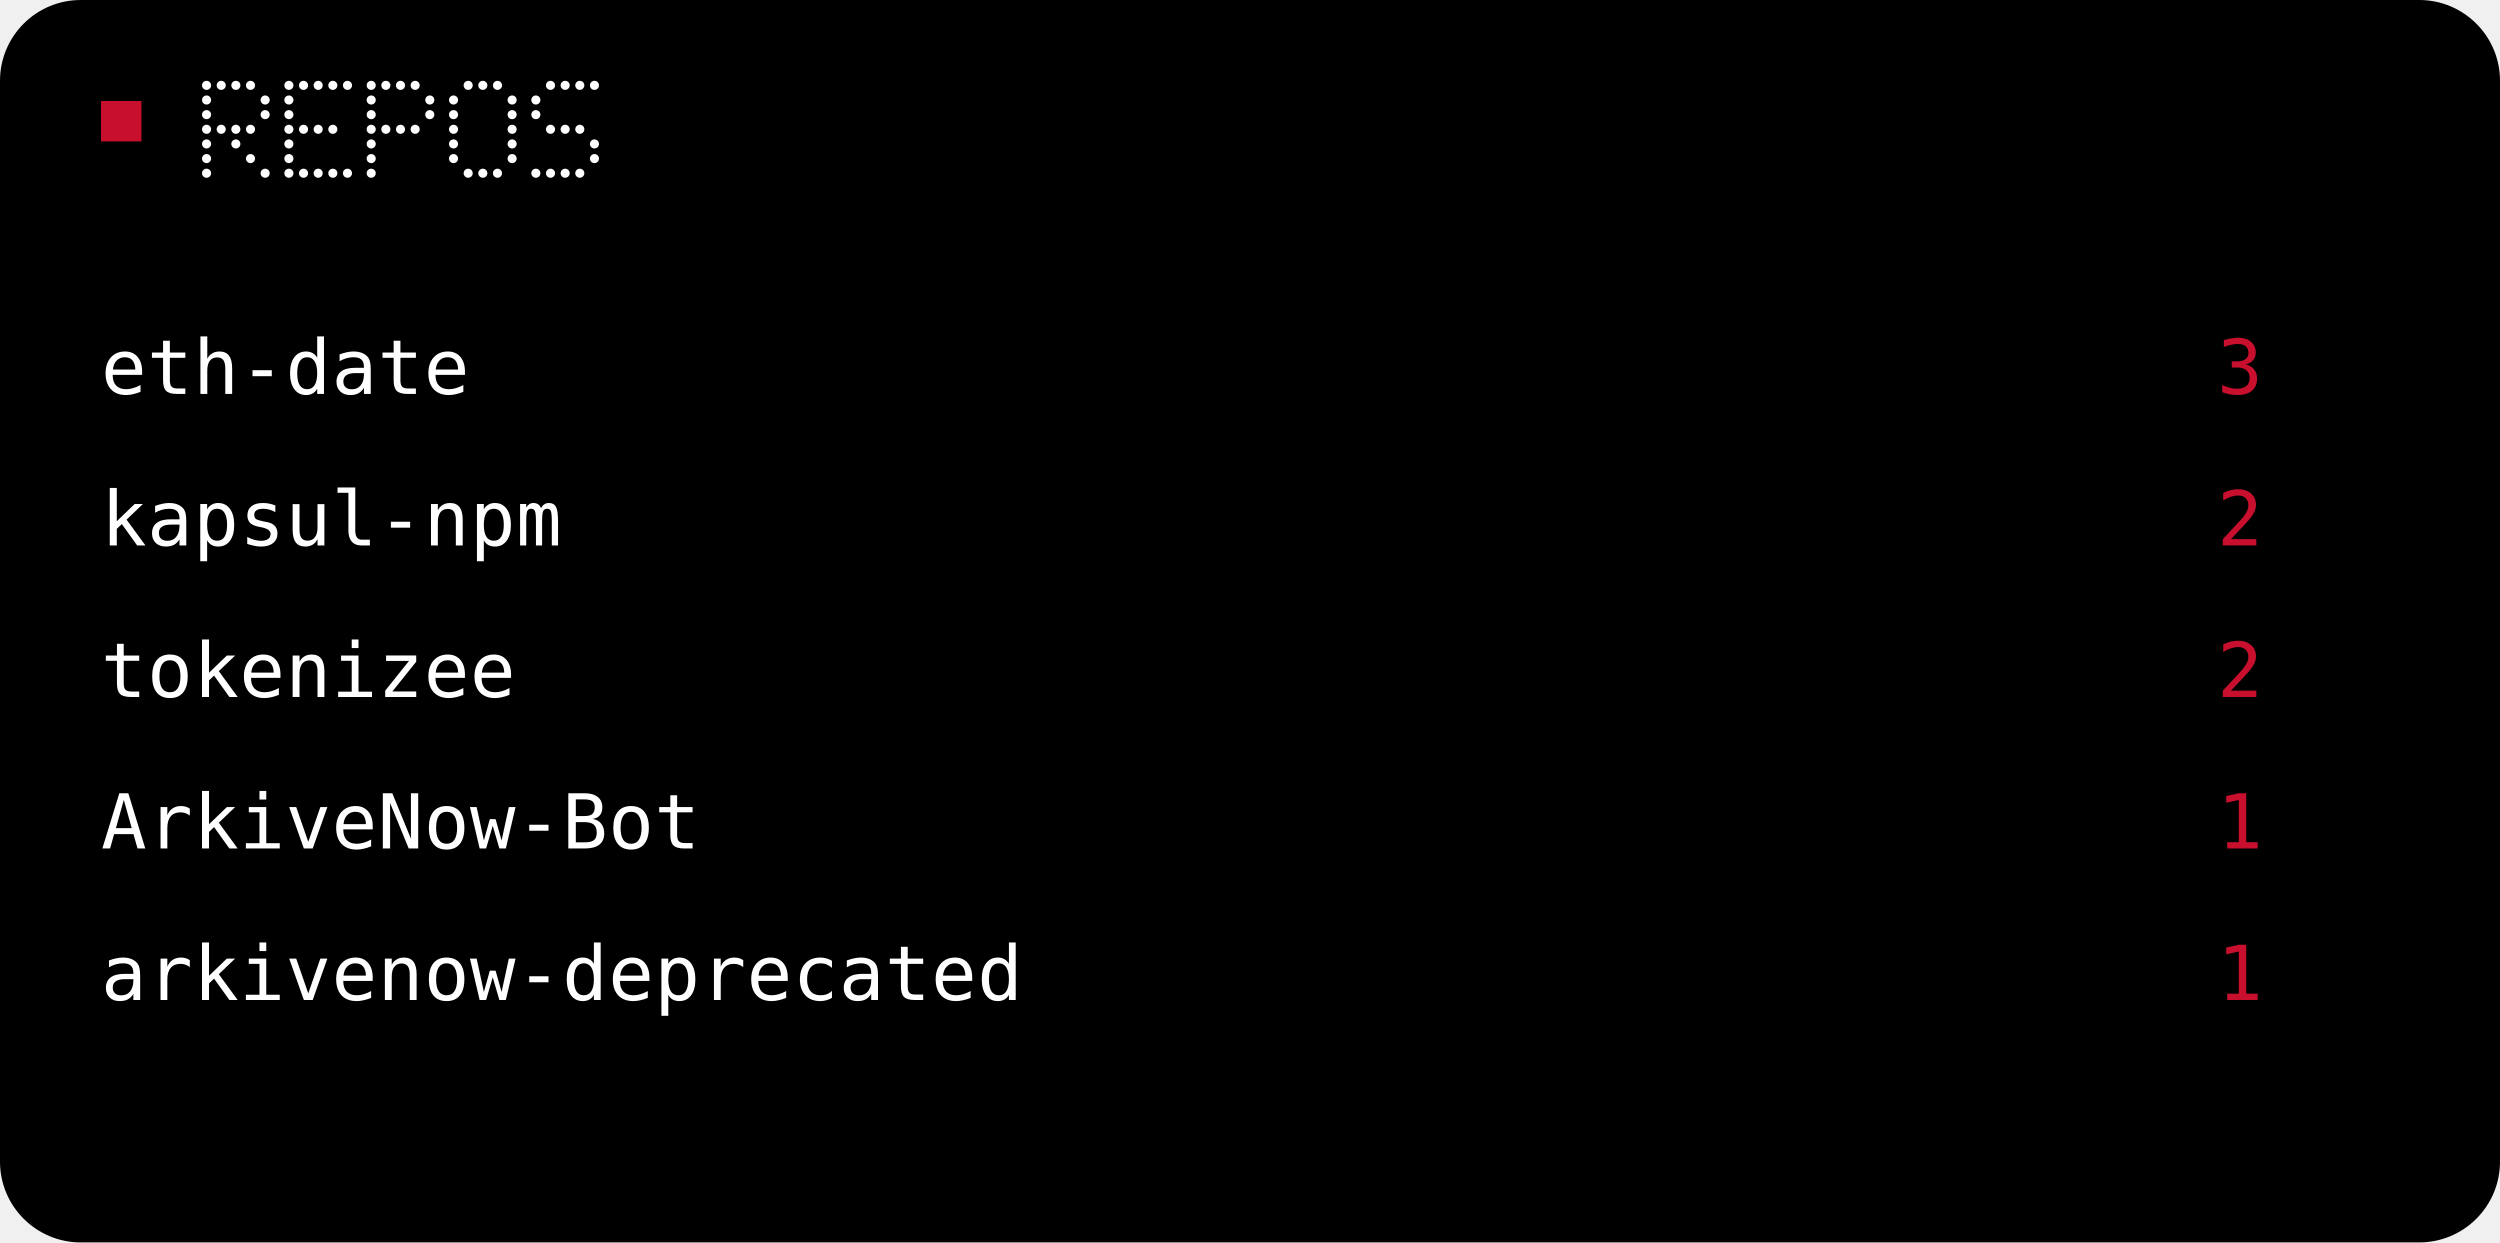
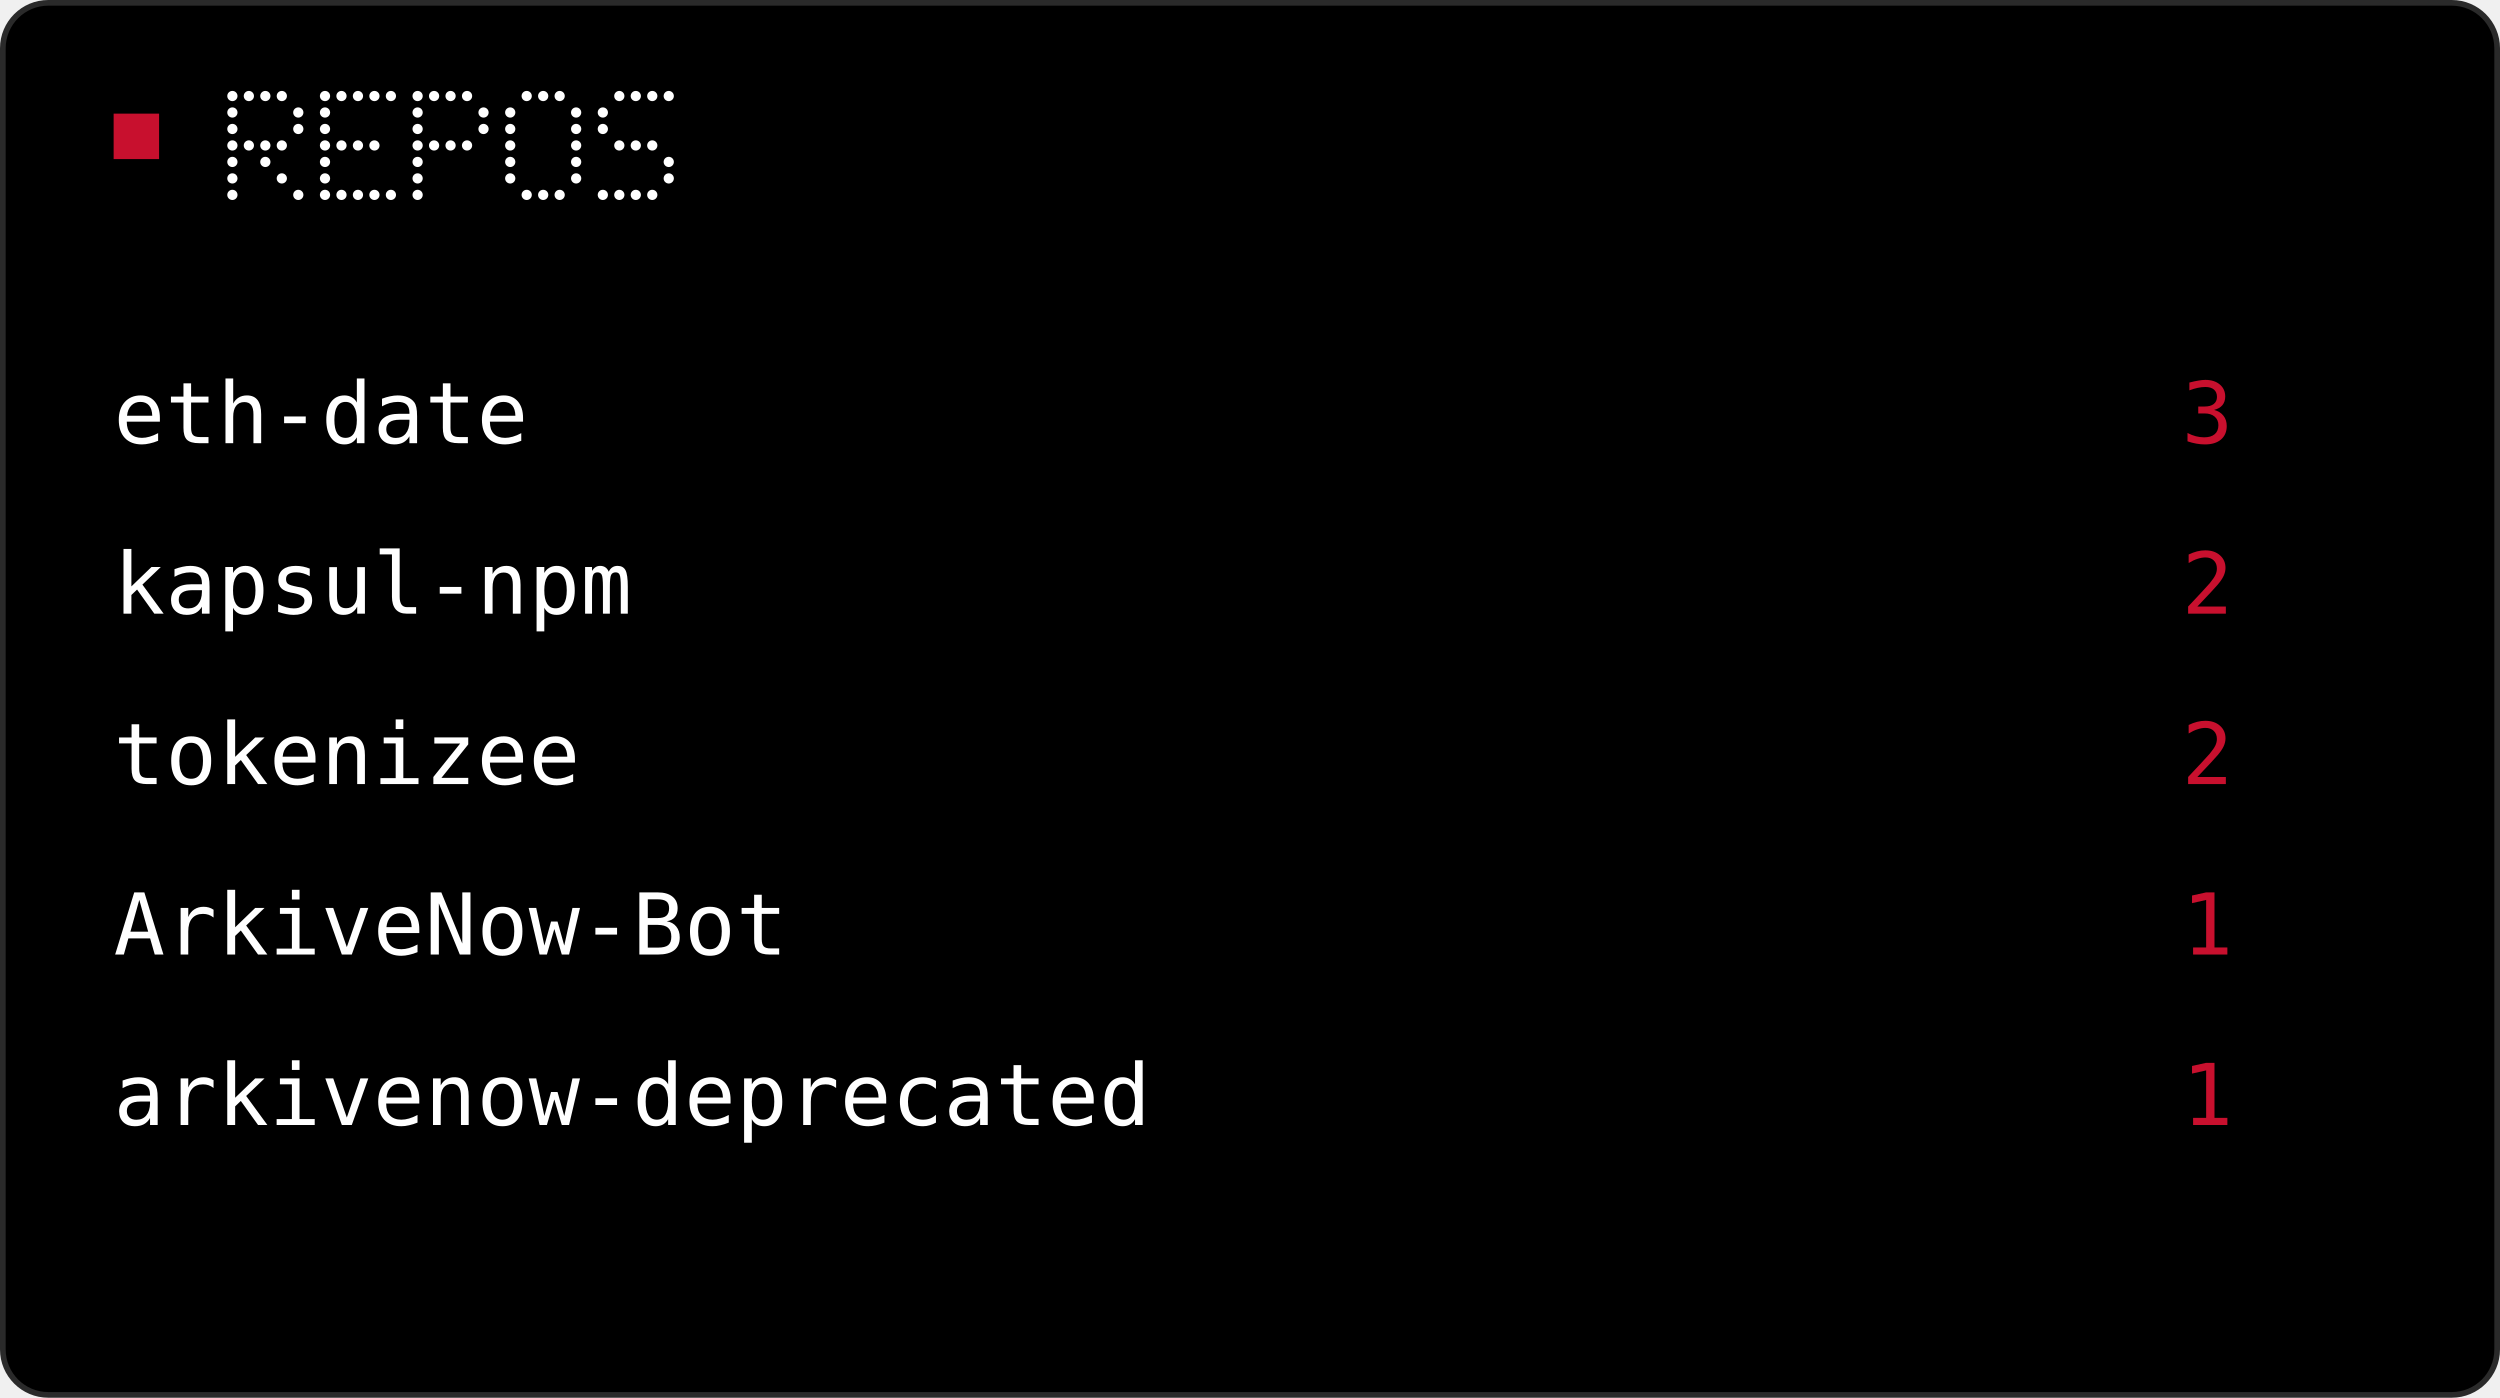
- <svg xmlns="http://www.w3.org/2000/svg" width="495" height="246" viewBox="0 0 495 246" role="img">
-   <rect width="495" height="246" rx="16" fill="#000000" />
+ <svg xmlns="http://www.w3.org/2000/svg" width="440" height="246" viewBox="0 0 440 246" role="img">
+   <rect x="0.5" y="0.5" width="439" height="245" rx="8" fill="#000000" stroke="#2A2A2A" />
  <rect x="20" y="20" width="8" height="8" fill="#C8102E" />
  <circle cx="40.9" cy="16.9" r="0.90" fill="#FFFFFF" />
  <circle cx="43.8" cy="16.9" r="0.90" fill="#FFFFFF" />
  <circle cx="46.7" cy="16.9" r="0.90" fill="#FFFFFF" />
  <circle cx="49.6" cy="16.9" r="0.90" fill="#FFFFFF" />
  <circle cx="40.9" cy="19.8" r="0.90" fill="#FFFFFF" />
  <circle cx="52.5" cy="19.8" r="0.90" fill="#FFFFFF" />
  <circle cx="40.9" cy="22.7" r="0.90" fill="#FFFFFF" />
  <circle cx="52.5" cy="22.7" r="0.90" fill="#FFFFFF" />
  <circle cx="40.9" cy="25.6" r="0.90" fill="#FFFFFF" />
  <circle cx="43.8" cy="25.6" r="0.90" fill="#FFFFFF" />
  <circle cx="46.7" cy="25.6" r="0.90" fill="#FFFFFF" />
  <circle cx="49.6" cy="25.6" r="0.90" fill="#FFFFFF" />
  <circle cx="40.9" cy="28.5" r="0.90" fill="#FFFFFF" />
  <circle cx="46.7" cy="28.5" r="0.90" fill="#FFFFFF" />
  <circle cx="40.9" cy="31.4" r="0.90" fill="#FFFFFF" />
  <circle cx="49.6" cy="31.4" r="0.90" fill="#FFFFFF" />
  <circle cx="40.9" cy="34.3" r="0.90" fill="#FFFFFF" />
  <circle cx="52.5" cy="34.3" r="0.90" fill="#FFFFFF" />
  <circle cx="57.2" cy="16.9" r="0.90" fill="#FFFFFF" />
  <circle cx="60.1" cy="16.9" r="0.90" fill="#FFFFFF" />
  <circle cx="63.0" cy="16.9" r="0.90" fill="#FFFFFF" />
  <circle cx="65.9" cy="16.9" r="0.90" fill="#FFFFFF" />
  <circle cx="68.8" cy="16.9" r="0.90" fill="#FFFFFF" />
  <circle cx="57.2" cy="19.8" r="0.90" fill="#FFFFFF" />
  <circle cx="57.2" cy="22.7" r="0.90" fill="#FFFFFF" />
  <circle cx="57.2" cy="25.6" r="0.90" fill="#FFFFFF" />
  <circle cx="60.1" cy="25.6" r="0.90" fill="#FFFFFF" />
  <circle cx="63.0" cy="25.6" r="0.90" fill="#FFFFFF" />
  <circle cx="65.9" cy="25.6" r="0.90" fill="#FFFFFF" />
  <circle cx="57.2" cy="28.5" r="0.90" fill="#FFFFFF" />
  <circle cx="57.2" cy="31.4" r="0.90" fill="#FFFFFF" />
  <circle cx="57.2" cy="34.3" r="0.90" fill="#FFFFFF" />
  <circle cx="60.1" cy="34.3" r="0.90" fill="#FFFFFF" />
  <circle cx="63.0" cy="34.3" r="0.90" fill="#FFFFFF" />
  <circle cx="65.9" cy="34.3" r="0.90" fill="#FFFFFF" />
  <circle cx="68.8" cy="34.3" r="0.90" fill="#FFFFFF" />
  <circle cx="73.5" cy="16.9" r="0.90" fill="#FFFFFF" />
  <circle cx="76.4" cy="16.9" r="0.90" fill="#FFFFFF" />
  <circle cx="79.3" cy="16.9" r="0.90" fill="#FFFFFF" />
  <circle cx="82.2" cy="16.9" r="0.90" fill="#FFFFFF" />
  <circle cx="73.5" cy="19.8" r="0.90" fill="#FFFFFF" />
  <circle cx="85.1" cy="19.8" r="0.90" fill="#FFFFFF" />
  <circle cx="73.5" cy="22.7" r="0.90" fill="#FFFFFF" />
  <circle cx="85.1" cy="22.7" r="0.90" fill="#FFFFFF" />
  <circle cx="73.5" cy="25.6" r="0.90" fill="#FFFFFF" />
  <circle cx="76.4" cy="25.6" r="0.90" fill="#FFFFFF" />
  <circle cx="79.3" cy="25.6" r="0.90" fill="#FFFFFF" />
  <circle cx="82.2" cy="25.6" r="0.90" fill="#FFFFFF" />
  <circle cx="73.5" cy="28.5" r="0.90" fill="#FFFFFF" />
  <circle cx="73.5" cy="31.4" r="0.90" fill="#FFFFFF" />
  <circle cx="73.5" cy="34.3" r="0.90" fill="#FFFFFF" />
  <circle cx="92.7" cy="16.9" r="0.90" fill="#FFFFFF" />
  <circle cx="95.6" cy="16.9" r="0.90" fill="#FFFFFF" />
  <circle cx="98.5" cy="16.9" r="0.90" fill="#FFFFFF" />
  <circle cx="89.8" cy="19.8" r="0.90" fill="#FFFFFF" />
  <circle cx="101.4" cy="19.8" r="0.90" fill="#FFFFFF" />
  <circle cx="89.8" cy="22.7" r="0.90" fill="#FFFFFF" />
  <circle cx="101.4" cy="22.7" r="0.90" fill="#FFFFFF" />
  <circle cx="89.8" cy="25.6" r="0.90" fill="#FFFFFF" />
  <circle cx="101.4" cy="25.6" r="0.90" fill="#FFFFFF" />
  <circle cx="89.8" cy="28.5" r="0.90" fill="#FFFFFF" />
  <circle cx="101.4" cy="28.5" r="0.90" fill="#FFFFFF" />
  <circle cx="89.8" cy="31.4" r="0.90" fill="#FFFFFF" />
  <circle cx="101.4" cy="31.4" r="0.90" fill="#FFFFFF" />
  <circle cx="92.7" cy="34.3" r="0.90" fill="#FFFFFF" />
  <circle cx="95.6" cy="34.3" r="0.90" fill="#FFFFFF" />
  <circle cx="98.5" cy="34.3" r="0.90" fill="#FFFFFF" />
  <circle cx="109.0" cy="16.9" r="0.90" fill="#FFFFFF" />
  <circle cx="111.9" cy="16.9" r="0.90" fill="#FFFFFF" />
  <circle cx="114.8" cy="16.9" r="0.90" fill="#FFFFFF" />
  <circle cx="117.7" cy="16.9" r="0.90" fill="#FFFFFF" />
  <circle cx="106.1" cy="19.8" r="0.90" fill="#FFFFFF" />
  <circle cx="106.1" cy="22.7" r="0.90" fill="#FFFFFF" />
  <circle cx="109.0" cy="25.6" r="0.90" fill="#FFFFFF" />
  <circle cx="111.9" cy="25.6" r="0.90" fill="#FFFFFF" />
  <circle cx="114.8" cy="25.6" r="0.90" fill="#FFFFFF" />
  <circle cx="117.7" cy="28.5" r="0.90" fill="#FFFFFF" />
  <circle cx="117.7" cy="31.4" r="0.90" fill="#FFFFFF" />
  <circle cx="106.1" cy="34.3" r="0.90" fill="#FFFFFF" />
  <circle cx="109.0" cy="34.3" r="0.90" fill="#FFFFFF" />
  <circle cx="111.9" cy="34.3" r="0.90" fill="#FFFFFF" />
  <circle cx="114.8" cy="34.3" r="0.90" fill="#FFFFFF" />
  <text x="20" y="78" fill="#FFFFFF" font-family="ui-monospace, Geist Mono, monospace" font-size="15" letter-spacing="0.1" dominant-baseline="auto">eth-date</text>
-   <text x="439" y="78" fill="#C8102E" font-family="ui-monospace, Geist Mono, monospace" font-size="15" letter-spacing="0.2" dominant-baseline="auto">3</text>
+   <text x="384" y="78" fill="#C8102E" font-family="ui-monospace, Geist Mono, monospace" font-size="15" letter-spacing="0.2" dominant-baseline="auto">3</text>
  <text x="20" y="108" fill="#FFFFFF" font-family="ui-monospace, Geist Mono, monospace" font-size="15" letter-spacing="0.1" dominant-baseline="auto">kapsul-npm</text>
-   <text x="439" y="108" fill="#C8102E" font-family="ui-monospace, Geist Mono, monospace" font-size="15" letter-spacing="0.2" dominant-baseline="auto">2</text>
+   <text x="384" y="108" fill="#C8102E" font-family="ui-monospace, Geist Mono, monospace" font-size="15" letter-spacing="0.2" dominant-baseline="auto">2</text>
  <text x="20" y="138" fill="#FFFFFF" font-family="ui-monospace, Geist Mono, monospace" font-size="15" letter-spacing="0.1" dominant-baseline="auto">tokenizee</text>
-   <text x="439" y="138" fill="#C8102E" font-family="ui-monospace, Geist Mono, monospace" font-size="15" letter-spacing="0.2" dominant-baseline="auto">2</text>
+   <text x="384" y="138" fill="#C8102E" font-family="ui-monospace, Geist Mono, monospace" font-size="15" letter-spacing="0.2" dominant-baseline="auto">2</text>
  <text x="20" y="168" fill="#FFFFFF" font-family="ui-monospace, Geist Mono, monospace" font-size="15" letter-spacing="0.1" dominant-baseline="auto">ArkiveNow-Bot</text>
-   <text x="439" y="168" fill="#C8102E" font-family="ui-monospace, Geist Mono, monospace" font-size="15" letter-spacing="0.2" dominant-baseline="auto">1</text>
+   <text x="384" y="168" fill="#C8102E" font-family="ui-monospace, Geist Mono, monospace" font-size="15" letter-spacing="0.2" dominant-baseline="auto">1</text>
  <text x="20" y="198" fill="#FFFFFF" font-family="ui-monospace, Geist Mono, monospace" font-size="15" letter-spacing="0.1" dominant-baseline="auto">arkivenow-deprecated</text>
-   <text x="439" y="198" fill="#C8102E" font-family="ui-monospace, Geist Mono, monospace" font-size="15" letter-spacing="0.2" dominant-baseline="auto">1</text>
+   <text x="384" y="198" fill="#C8102E" font-family="ui-monospace, Geist Mono, monospace" font-size="15" letter-spacing="0.2" dominant-baseline="auto">1</text>
</svg>
